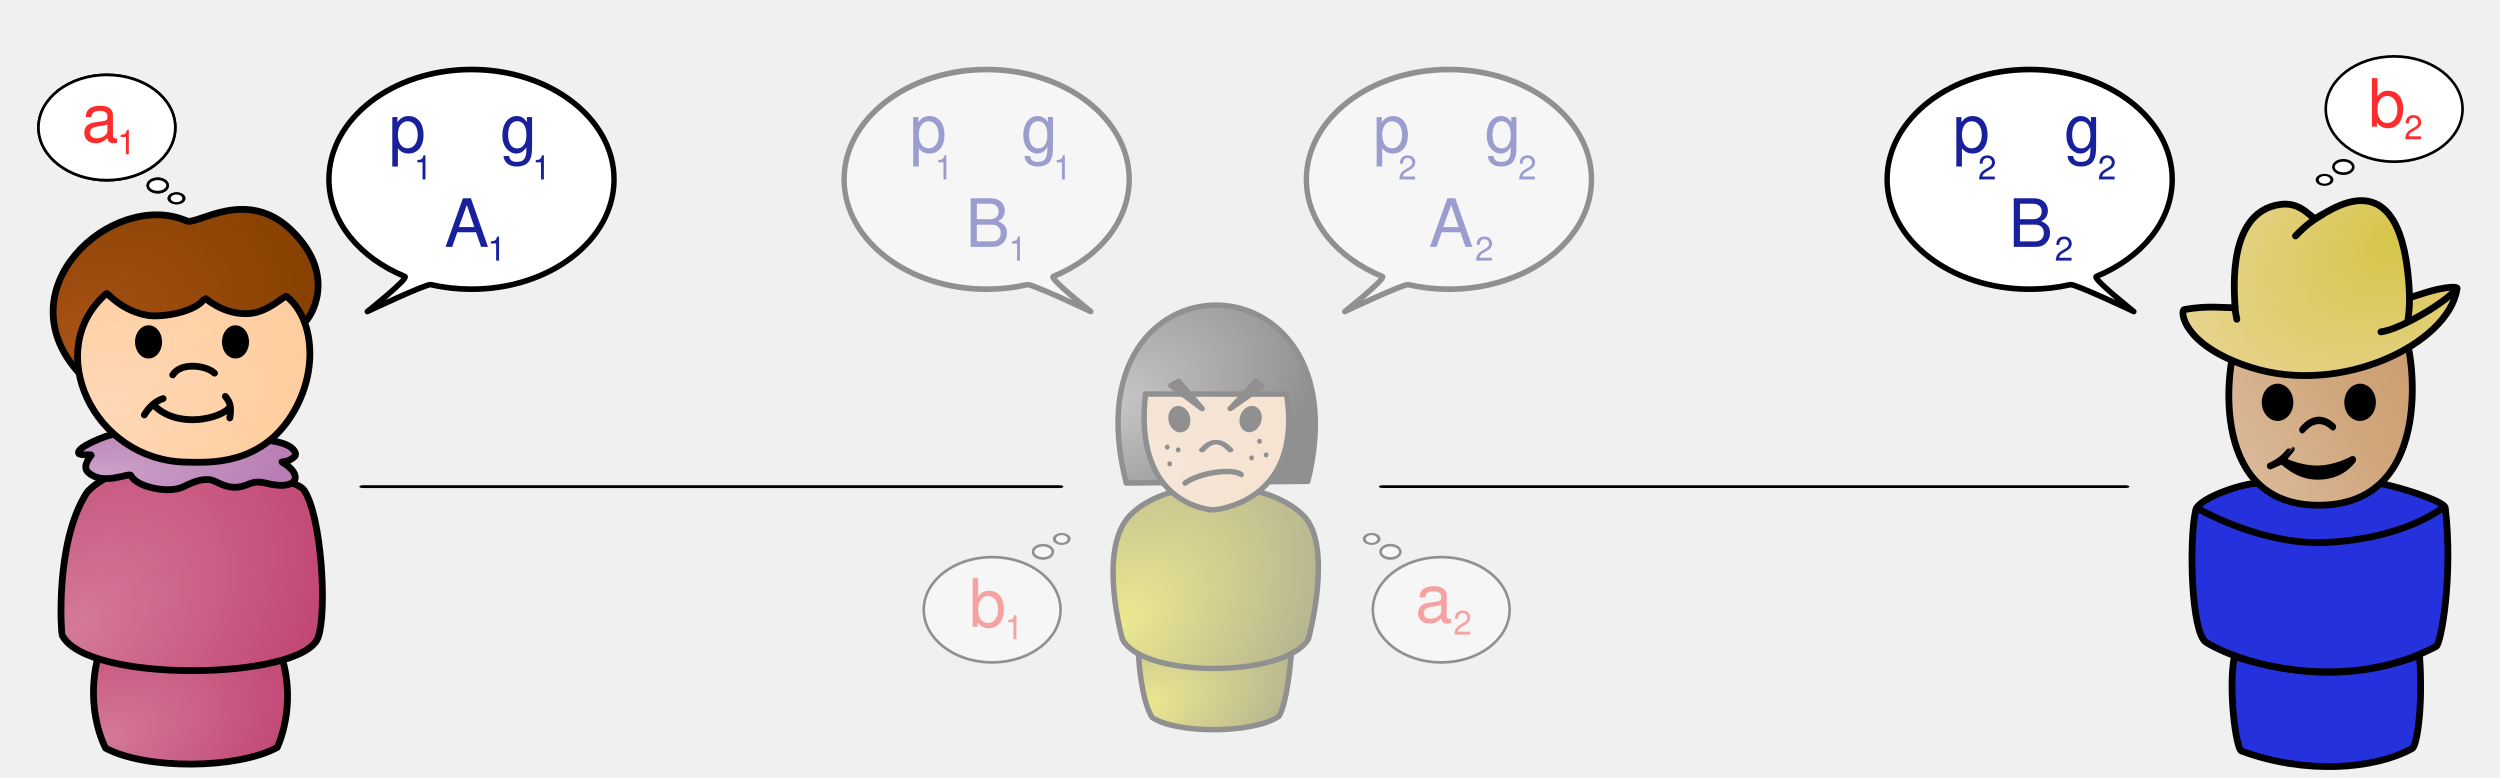
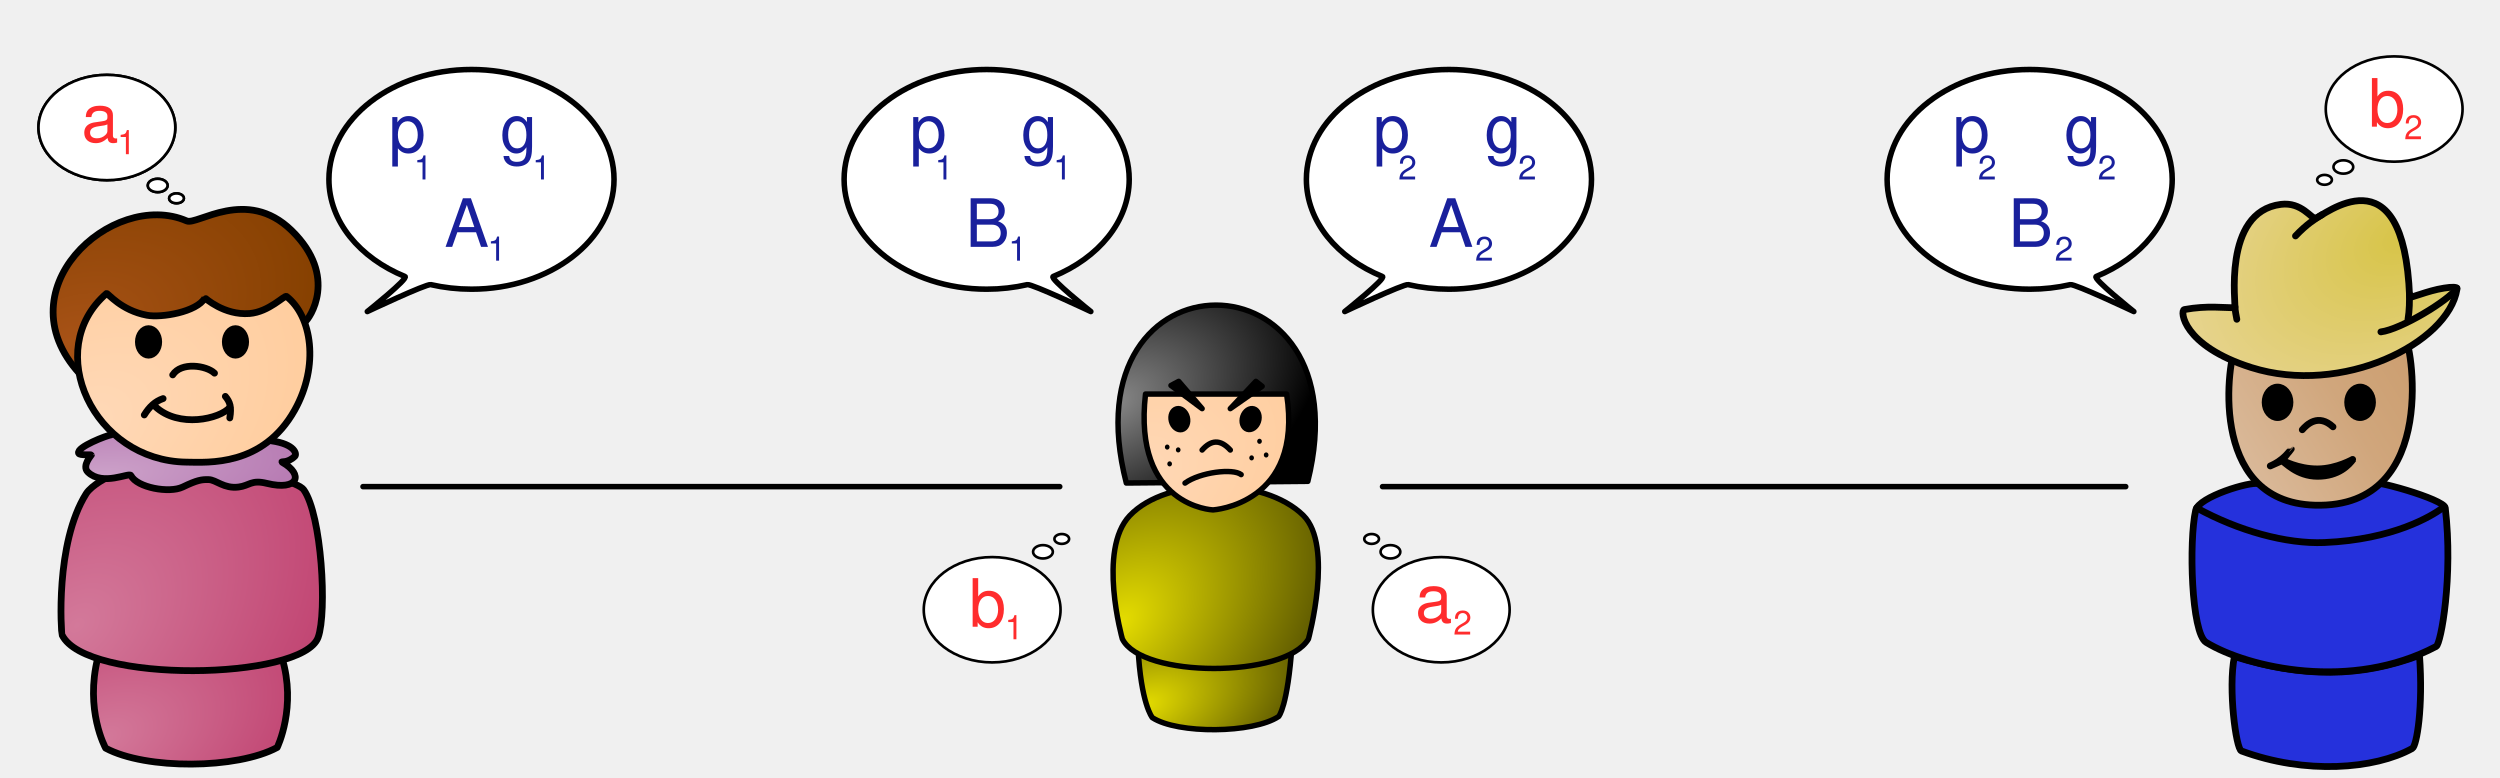
- <svg xmlns="http://www.w3.org/2000/svg" width="100%" height="100%" viewBox="0 0 1800 560" version="1.1" xml:space="preserve" style="fill-rule:evenodd;clip-rule:evenodd;stroke-linecap:round;stroke-linejoin:round;stroke-miterlimit:1.414;">
-   <g id="Alice and Bob" transform="matrix(1,0,0,1,-60,-340)">
-     <g id="alice" transform="matrix(0.34937,0,0,0.34937,89.8276,480.757)">
-       <g id="Layer1" transform="matrix(1,0,0,1,-300,0)">
-         <g id="Lower Body" transform="matrix(1,0,0,1,-6.00184,-5.71544)">
-           <path d="M801.514,957.697C671.984,925.15 559.017,923.777 422.531,957.122C394.705,1066.25 438.322,1144.65 438.322,1144.65C521.034,1189.33 709.038,1188.12 791.898,1143.25C791.898,1143.25 832.761,1060.04 801.514,957.697Z" style="fill:url(#_Radial1);stroke-width:14px;stroke:black;" />
-         </g>
-         <g id="Upper Body" transform="matrix(1,0,0,1,7.98211,-3.0085)">
-           <path d="M435.062,582.136C431.702,580.551 395.337,599.875 384.235,617.523C319.805,719.938 332.819,905.092 334.551,908.67C383.394,1009.53 830.025,1002.34 862.193,913.813C881.129,861.699 869.515,661.056 832.528,609.309C812.259,580.951 542.27,525.169 435.062,582.136Z" style="fill:url(#_Radial2);stroke-width:14px;stroke:black;" />
-         </g>
-         <g id="Collar" transform="matrix(1,0,0,1,-5.73811,0.856199)">
-           <path d="M449.085,492.547C441.844,493.124 377.314,517.616 382.408,530.351C384.39,535.307 407.988,532.608 408.669,533.947C408.876,534.355 388.318,556.383 401.467,569.142C432.102,598.868 486.766,569.324 490.17,576.175C502.625,601.239 569.287,613.222 596.761,600C627.224,585.34 636.139,584.339 650.301,584.656C666.001,585.008 681.57,603.708 711.92,600C734.698,597.217 737.892,584.425 770.269,592.415C835.138,608.422 846.775,574.187 802.088,548.996C797.321,546.309 812.599,551.922 828.128,536.425C832.068,532.493 829.325,511.797 779.718,504.73" style="fill:url(#_Radial3);stroke-width:14px;stroke:black;" />
-         </g>
-         <g id="Hair" transform="matrix(1,0,0,1,-13.2122,5.84119)">
-           <path d="M400.285,370.057C223.256,192.261 460,-20.188 612.621,46.563C634.199,56.001 736.034,-24.012 828.564,66.005C926.439,161.224 865.228,248.853 856.343,254.659" style="fill:url(#_Radial4);stroke-width:14px;stroke:black;" />
-         </g>
-         <g id="Face" transform="matrix(1,0,0,1,-13.2122,5.84119)">
-           <path d="M447.372,196.112C313.674,311.538 420.044,541.34 612.447,543.658C656.389,544.187 769.793,553.122 835.152,436.377C886.105,345.363 870.779,243.037 818.314,202.153C814.271,199.002 782.22,234.267 741.92,237.409C689.545,241.493 650.258,205.141 650.214,205.217C633.453,234.478 560.094,246.512 530.636,240.94C476.83,230.764 450.634,195.514 447.372,196.112Z" style="fill:url(#_Radial5);stroke-width:14px;stroke:black;" />
-         </g>
-         <g id="Nose" transform="matrix(1,0,0,1,-13.2122,5.84119)">
-           <path d="M583.761,363.892C601.018,336.664 653.41,344.389 669.891,360.35" style="fill:none;stroke-width:14px;stroke:black;" />
-         </g>
-         <g id="Left Smile" transform="matrix(1,0,0,1,-13.2122,5.84119)">
-           <path d="M525.19,446.424C535.674,429.409 547.655,418.262 563.975,412.677" style="fill:none;stroke-width:14px;stroke:black;" />
-         </g>
-         <g id="Lower Smile" transform="matrix(1,0,0,1,-13.2122,5.84119)">
-           <path d="M547.68,428.971C596.293,474.55 681.396,454.489 701.401,430.905" style="fill:none;stroke-width:14px;stroke:black;" />
-         </g>
-         <g id="Right Smile" transform="matrix(1,0,0,1,-13.2122,5.84119)">
-           <path d="M692.222,408.156C701.928,419.7 705.27,430.097 701.401,452.596" style="fill:none;stroke-width:14px;stroke:black;" />
-         </g>
-         <g transform="matrix(1,0,0,1,-18.9454,-9.28975)">
-           <ellipse cx="539.705" cy="311.029" rx="20.928" ry="27.361" style="fill:black;stroke-width:14px;stroke:black;" />
-         </g>
-         <g transform="matrix(1,0,0,1,160.212,-9.28975)">
-           <ellipse cx="539.705" cy="311.029" rx="20.928" ry="27.361" style="fill:black;stroke-width:14px;stroke:black;" />
-         </g>
-       </g>
+ <svg xmlns="http://www.w3.org/2000/svg" width="100%" height="100%" viewBox="0 0 3600 1120" version="1.1" xml:space="preserve" style="fill-rule:evenodd;clip-rule:evenodd;stroke-linecap:round;stroke-linejoin:round;stroke-miterlimit:1.414;">
+   <g id="Alice and Bob">
+     <g id="Layer1">
+       <path id="Lower Body" d="M405.889,946.7c-90.507,-22.742 -169.442,-23.701 -264.81,-0.402c-19.443,76.248 11.033,131.03 11.033,131.03c57.794,31.219 189.161,30.379 247.058,-0.977c0,0 28.553,-58.143 6.719,-129.651Z" style="fill:url(#_Radial1);stroke-width:9.78px;stroke:#000;" />
+       <path id="Upper Body" d="M159.605,686.172c-2.347,-1.107 -27.756,12.395 -35.514,24.726c-45.02,71.562 -35.927,200.936 -34.716,203.436c34.128,70.477 346.207,65.453 368.684,3.594c13.231,-36.414 5.116,-176.611 -20.728,-212.769c-14.163,-19.815 -202.815,-58.792 -277.726,-18.987Z" style="fill:url(#_Radial2);stroke-width:9.78px;stroke:#000;" />
+       <path id="Collar" d="M159.817,626.273c-5.059,0.403 -50.149,17.517 -46.59,26.415c1.386,3.463 17.874,1.577 18.35,2.513c0.145,0.285 -14.22,15.677 -5.032,24.592c21.406,20.771 59.602,0.127 61.98,4.914c8.703,17.514 55.282,25.887 74.479,16.648c21.286,-10.244 27.515,-10.943 37.411,-10.722c10.97,0.246 21.849,13.313 43.055,10.722c15.916,-1.945 18.148,-10.883 40.771,-5.3c45.327,11.184 53.458,-12.736 22.233,-30.339c-3.331,-1.878 7.345,2.045 18.195,-8.783c2.754,-2.748 0.837,-17.209 -33.825,-22.147" style="fill:url(#_Radial3);stroke-width:9.78px;stroke:#000;" />
+       <path id="Hair" d="M120.496,544.168c-123.697,-124.233 41.726,-272.68 148.368,-226.038c15.077,6.595 86.233,-49.314 150.887,13.585c68.39,66.533 25.619,127.763 19.411,131.82" style="fill:url(#_Radial4);stroke-width:9.78px;stroke:#000;" />
+       <path id="Face" d="M153.398,422.625c-93.421,80.654 -19.095,241.225 115.345,242.844c30.703,0.37 109.943,6.614 155.612,-74.961c35.603,-63.595 24.894,-135.094 -11.766,-163.661c-2.825,-2.202 -25.22,22.439 -53.379,24.635c-36.596,2.853 -64.048,-22.548 -64.079,-22.494c-11.711,20.445 -62.97,28.854 -83.553,24.961c-37.597,-7.111 -55.901,-31.741 -58.18,-31.324Z" style="fill:url(#_Radial5);stroke-width:9.78px;stroke:#000;" />
+       <path id="Nose" d="M248.698,539.86c12.058,-19.025 48.667,-13.627 60.183,-2.475" style="fill:none;stroke-width:9.78px;stroke:#000;" />
+       <path id="Left Smile" d="M207.773,597.528c7.325,-11.888 15.697,-19.677 27.1,-23.58" style="fill:none;stroke-width:9.78px;stroke:#000;" />
+       <path id="Lower Smile" d="M223.487,585.334c33.967,31.847 93.433,17.83 107.411,1.351" style="fill:none;stroke-width:9.78px;stroke:#000;" />
+       <path id="Right Smile" d="M324.484,570.789c6.782,8.066 9.117,15.331 6.414,31.052" style="fill:none;stroke-width:9.78px;stroke:#000;" />
+       <ellipse cx="213.909" cy="492.35" rx="14.623" ry="19.118" style="fill:#000;stroke-width:9.78px;stroke:#000;" />
+       <ellipse cx="339.093" cy="492.35" rx="14.623" ry="19.118" style="fill:#000;stroke-width:9.78px;stroke:#000;" />
    </g>
-     <g id="bob" transform="matrix(0.34937,0,0,0.34937,1623.53,477.511)">
-       <g id="Layer11" transform="matrix(1,0,0,1,-300,0)">
-         <g id="Lower Body1" transform="matrix(1,0,0,1,14.7399,3.31559)">
-           <path d="M414.763,956.16C401.544,1022.16 418.129,1146.57 429.162,1150.67C560.8,1199.6 703.607,1188.72 781.379,1145.51C790.558,1140.41 804.031,1060.49 796.185,953.596C673.431,999.545 555.882,999.879 414.763,956.16Z" style="fill:url(#_Radial6);stroke-width:14px;stroke-miterlimit:1;stroke:black;" />
-         </g>
-         <g id="Upper Body1" transform="matrix(1,0,0,1,14.7399,3.31559)">
-           <path d="M463.257,600C448.66,594.767 341.26,626.493 334.898,654.924C320.807,717.896 325.651,908.126 356.619,926.967C443.692,979.942 655.855,1027.9 830.63,935.274C840.26,930.171 865.914,791.525 849.313,649.644C847.262,632.11 695.909,588.7 683.74,596.684L463.257,600Z" style="fill:url(#_Radial7);stroke-width:14px;stroke-miterlimit:1;stroke:black;" />
-         </g>
-         <g id="Face1" transform="matrix(1,0,0,1,0.607137,9.01685)">
-           <path d="M781.219,297.94C764.337,320.678 435.876,307.777 431.198,313.669C418.241,329.985 368.119,631.926 594.514,638.478C859.198,646.138 789.423,286.89 781.219,297.94Z" style="fill:url(#_Linear8);stroke-width:14px;stroke-miterlimit:1;stroke:black;" />
-         </g>
-         <g id="Cowboy Hat" transform="matrix(1,0,0,1,31.1652,8.11235)">
-           <path d="M295.156,236.226C285.734,237.922 291.476,310.885 433.305,355.731C620.259,414.846 839.367,305.673 857.004,194.185C857.797,189.172 847.203,189.413 830.374,192.022C795.205,197.474 759.534,214.255 759.377,210.087C747.688,-100.228 579.888,45.697 565.442,48.073C557.013,49.46 536.969,14.163 494.385,19.419C371.688,34.562 402.573,232.227 399.147,232.33C376.386,233.018 344.24,227.393 295.156,236.226Z" style="fill:url(#_Radial9);stroke-width:14px;stroke-miterlimit:1;stroke:black;" />
-         </g>
-         <g id="Right Eye" transform="matrix(0.999958,0.00914364,-0.00914364,0.999958,211.851,13.3456)">
-           <ellipse cx="480.516" cy="417.834" rx="25.606" ry="31.426" style="fill:black;stroke-width:14px;stroke:black;" />
-         </g>
-         <g id="Left Eye" transform="matrix(0.999967,-0.00806357,0.00806357,0.999967,34.5604,21.61)">
-           <ellipse cx="480.516" cy="417.834" rx="25.606" ry="31.426" style="fill:black;stroke-width:14px;stroke:black;" />
-         </g>
-         <g id="Nose1" transform="matrix(1,0,0,1.20707,21.7584,-88.7653)">
-           <path d="M547.641,481.186C557.042,472.18 580.621,453.136 610.903,476.203" style="fill:none;stroke-width:12.63px;stroke-miterlimit:1;stroke:black;" />
-         </g>
-         <g id="Smile" transform="matrix(1,0,0,1,21.7584,13.208)">
-           <path d="M481.676,553.435C484.379,552.245 495.307,547.674 506.018,538.793C518.856,528.147 524.796,518.4 524.902,518.48C525.019,518.569 506.534,541.77 506.534,541.77C506.534,541.77 538.797,559.864 579.242,559.582C619.686,559.301 653.347,538.555 652.776,539.346C644.016,551.461 622.739,574.777 579.242,574.772C535.744,574.768 511.862,545.003 505.268,542.897L481.676,553.435Z" style="fill:black;stroke-width:14px;stroke:black;" />
-         </g>
-         <g id="Chest Line" transform="matrix(1,0,0,1,14.7399,3.31559)">
-           <path d="M337.041,649.855C422.385,696.809 521.407,724.498 600,721.185C743.28,715.145 821.746,665.823 842.671,650.788" style="fill:none;stroke-width:14px;stroke-miterlimit:1;stroke:black;" />
-         </g>
-         <g transform="matrix(1,0,0,1,31.1652,8.11235)">
-           <path d="M579.272,40.533C565.406,48.877 547.579,59.873 524.256,84.535" style="fill:none;stroke-width:14px;stroke:black;" />
-         </g>
-         <g transform="matrix(1,0,0,1,31.1652,8.11235)">
-           <path d="M857.021,192.022C839.843,217.907 741.128,277.061 700.258,282.241" style="fill:none;stroke-width:14px;stroke:black;" />
-         </g>
-         <g transform="matrix(1,0,0,1,31.1652,8.11235)">
-           <path d="M759.265,204.558C759.123,216.959 759.319,237.762 756.107,256.27" style="fill:none;stroke-width:14px;stroke:black;" />
-         </g>
-         <g transform="matrix(1,0,0,1,31.1652,8.11235)">
-           <path d="M399.486,230.414C399.486,237.055 402.57,252.479 403.303,256.27" style="fill:none;stroke-width:14px;stroke:black;" />
-         </g>
-       </g>
+     <g id="Layer11">
+       <path id="Lower Body1" d="M3217.54,945.445c-9.237,46.117 2.352,133.047 10.061,135.912c91.981,34.186 191.765,26.585 246.108,-3.606c6.413,-3.563 15.827,-59.407 10.345,-134.098c-85.773,32.107 -167.909,32.34 -266.514,1.792Z" style="fill:url(#_Radial6);stroke-width:9.78px;stroke-miterlimit:1;stroke:#000;" />
+       <path id="Upper Body1" d="M3251.43,696.582c-10.199,-3.656 -85.243,18.512 -89.689,38.378c-9.846,44.001 -6.461,176.922 15.177,190.087c60.842,37.016 209.088,70.523 331.211,5.804c6.728,-3.565 24.653,-100.443 13.054,-199.58c-1.433,-12.252 -107.189,-42.584 -115.692,-37.005l-154.061,2.316Z" style="fill:url(#_Radial7);stroke-width:9.78px;stroke-miterlimit:1;stroke:#000;" />
+       <path id="Face1" d="M3463.72,489.505c-11.796,15.888 -241.305,6.874 -244.574,10.99c-9.053,11.401 -44.076,222.379 114.116,226.957c184.945,5.352 136.19,-245.668 130.458,-237.947Z" style="fill:url(#_Linear8);stroke-width:9.78px;stroke-miterlimit:1;stroke:#000;" />
+       <path id="Cowboy Hat" d="M3145.45,445.751c-6.583,1.185 -2.571,52.167 96.53,83.503c130.633,41.306 283.732,-34.978 296.056,-112.879c0.554,-3.502 -6.848,-3.334 -18.607,-1.511c-24.574,3.809 -49.499,15.535 -49.609,12.622c-8.168,-216.829 -125.416,-114.865 -135.51,-113.205c-5.89,0.969 -19.895,-23.694 -49.65,-20.022c-85.734,10.581 -64.153,148.697 -66.547,148.77c-15.904,0.481 -38.366,-3.45 -72.663,2.722Z" style="fill:url(#_Radial9);stroke-width:9.78px;stroke-miterlimit:1;stroke:#000;" />
+       <path id="Right Eye" d="M3398.73,557.405c9.874,0.09 17.801,10.002 17.69,22.121c-0.11,12.119 -8.217,21.884 -18.092,21.794c-9.874,-0.091 -17.801,-10.003 -17.69,-22.121c0.111,-12.119 8.217,-21.885 18.092,-21.794Z" style="fill:#000;stroke-width:9.78px;stroke:#000;" />
+       <path id="Left Eye" d="M3279.5,557.405c9.875,-0.08 17.971,9.694 18.069,21.813c0.098,12.119 -7.84,22.022 -17.715,22.102c-9.874,0.08 -17.97,-9.695 -18.068,-21.813c-0.098,-12.119 7.84,-22.023 17.714,-22.102Z" style="fill:#000;stroke-width:9.78px;stroke:#000;" />
+       <path id="Nose1" d="M3315.29,618.843c6.568,-7.596 23.044,-23.659 44.204,-4.203" style="fill:none;stroke-width:9.78px;stroke-miterlimit:1;stroke:#000;" />
+       <path id="Smile" d="M3269.2,670.957c1.889,-0.831 9.525,-4.024 17.009,-10.231c8.971,-7.438 13.121,-14.249 13.195,-14.193c0.082,0.062 -12.834,16.274 -12.834,16.274c0,0 22.543,12.643 50.803,12.446c28.261,-0.196 51.781,-14.692 51.382,-14.14c-6.121,8.465 -20.988,24.757 -51.382,24.754c-30.393,-0.003 -47.081,-20.801 -51.688,-22.273l-16.485,7.363Z" style="fill:#000;stroke-width:9.78px;stroke:#000;" />
+       <path id="Chest Line" d="M3163.24,731.418c59.633,32.808 128.824,52.156 183.74,49.841c100.116,-4.22 154.943,-38.683 169.564,-49.189" style="fill:none;stroke-width:9.78px;stroke-miterlimit:1;stroke:#000;" />
+       <path d="M3343.97,309.012c-9.689,5.831 -22.145,13.514 -38.442,30.746" style="fill:none;stroke-width:9.78px;stroke:#000;" />
+       <path d="M3538.04,414.864c-12.003,18.087 -80.979,59.42 -109.537,63.039" style="fill:none;stroke-width:9.78px;stroke:#000;" />
+       <path d="M3469.74,423.623c-0.099,8.665 0.038,23.201 -2.206,36.134" style="fill:none;stroke-width:9.78px;stroke:#000;" />
+       <path d="M3218.35,441.69c0,4.64 2.155,15.417 2.667,18.067" style="fill:none;stroke-width:9.78px;stroke:#000;" />
    </g>
-     <g transform="matrix(2.58298,0,0,1,-358.275,390.378)">
-       <path d="M263.126,300L457.331,300" style="fill:none;stroke-width:2.04px;stroke:black;" />
+     <path d="M522.748,700.757l1003.26,0" style="fill:none;stroke-width:8px;stroke:#000;" />
+     <path d="M1990.87,700.757l1070.15,0" style="fill:none;stroke-width:8px;stroke:#000;" />
+     <g id="Layer12">
+       <path d="M678.926,100.086c113.295,0 205.276,70.873 205.276,158.169c0,87.296 -91.981,158.169 -205.276,158.169c-20.35,0 -40.013,-2.287 -58.579,-6.545c-6.32,-1.45 -91.419,38.738 -91.419,38.738c0,0 60.237,-48.001 54.186,-50.468c-65.08,-26.54 -109.464,-79.255 -109.464,-139.894c0,-87.296 91.981,-158.169 205.276,-158.169Z" style="fill:#fff;stroke-width:8px;stroke:#000;" />
    </g>
-     <g transform="matrix(2.75521,0,0,1,330.469,390.378)">
-       <path d="M263.126,300L457.331,300" style="fill:none;stroke-width:1.93px;stroke:black;" />
-     </g>
-     <g id="speech bubble" transform="matrix(1,0,0,1,289.463,367.176)">
-       <g transform="matrix(1.08723,0,0,1.13218,-119.247,-319.789)">
-         <g id="Layer12">
-           <path d="M210.855,302.652C262.958,302.652 305.259,333.952 305.259,372.504C305.259,411.056 262.958,442.356 210.855,442.356C201.496,442.356 192.453,441.346 183.915,439.465C181.009,438.825 141.873,456.573 141.873,456.573C141.873,456.573 169.575,435.375 166.793,434.285C136.863,422.564 116.452,399.284 116.452,372.504C116.452,333.952 158.752,302.652 210.855,302.652Z" style="fill:white;stroke-width:3.6px;stroke:black;" />
-         </g>
-       </g>
-     </g>
-     <g id="speech bubble1" transform="matrix(-1,0,0,1,1631.36,367.176)">
-       <g transform="matrix(1.08723,0,0,1.13218,-119.247,-319.789)">
-         <g id="Layer13">
-           <path d="M210.855,302.652C262.958,302.652 305.259,333.952 305.259,372.504C305.259,411.056 262.958,442.356 210.855,442.356C201.496,442.356 192.453,441.346 183.915,439.465C181.009,438.825 141.873,456.573 141.873,456.573C141.873,456.573 169.575,435.375 166.793,434.285C136.863,422.564 116.452,399.284 116.452,372.504C116.452,333.952 158.752,302.652 210.855,302.652Z" style="fill:white;stroke-width:3.6px;stroke:black;" />
-         </g>
-       </g>
+     <g id="Layer13">
+       <path d="M2922.72,100.086c-113.295,0 -205.277,70.873 -205.277,158.169c0,87.296 91.982,158.169 205.277,158.169c20.35,0 40.013,-2.287 58.579,-6.545c6.32,-1.45 91.419,38.738 91.419,38.738c0,0 -60.237,-48.001 -54.186,-50.468c65.08,-26.54 109.464,-79.255 109.464,-139.894c0,-87.296 -91.981,-158.169 -205.276,-158.169Z" style="fill:#fff;stroke-width:8px;stroke:#000;" />
    </g>
    <g id="speech1">
-       <g id="p1" transform="matrix(1,0,0,1,-8.7827,370.129)">
-         <text x="366.789px" y="99.086px" style="font-family:Helvetica;font-size:24px;fill:rgb(25,32,156);">1</text>
-       </g>
-       <g transform="matrix(1,0,0,1,60,359.451)">
-         <text x="279.853px" y="89.978px" style="font-family:Helvetica;font-size:48px;fill:rgb(25,32,156);">p</text>
-       </g>
-       <g id="g1" transform="matrix(1,0,0,1,76.4979,370.129)">
-         <text x="366.789px" y="99.086px" style="font-family:Helvetica;font-size:24px;fill:rgb(25,32,156);">1</text>
-       </g>
-       <g transform="matrix(1,0,0,1,96.2649,341.236)">
-         <text x="323.735px" y="108.194px" style="font-family:Helvetica;font-size:48px;fill:rgb(25,32,156);">g</text>
-       </g>
-       <g id="A1" transform="matrix(1,0,0,1,44.2072,428.592)">
-         <text x="366.789px" y="99.086px" style="font-family:Helvetica;font-size:24px;fill:rgb(25,32,156);">1</text>
-       </g>
-       <g transform="matrix(1,0,0,1,75.3082,372.291)">
-         <text x="304.692px" y="145.452px" style="font-family:Helvetica;font-size:48px;fill:rgb(25,32,156);">A</text>
-       </g>
+       <text id="p1" x="596.013px" y="258.43px" style="font-family:Helvetica;font-size:48px;fill:#19209c;">1</text>
+       <text x="559.706px" y="218.859px" style="font-family:Helvetica;font-size:96px;fill:#19209c;">p</text>
+       <text id="g1" x="766.574px" y="258.43px" style="font-family:Helvetica;font-size:48px;fill:#19209c;">1</text>
+       <text x="720px" y="218.859px" style="font-family:Helvetica;font-size:96px;fill:#19209c;">g</text>
+       <text id="A1" x="701.993px" y="375.357px" style="font-family:Helvetica;font-size:48px;fill:#19209c;">1</text>
+       <text x="640px" y="355.486px" style="font-family:Helvetica;font-size:96px;fill:#19209c;">A</text>
    </g>
    <g id="thought alice">
-       <g id="thought bubble" transform="matrix(-0.479821,0,0,0.479821,195.224,384.945)">
-         <g id="Layer14" transform="matrix(1,0,0,1,-845,-485)">
-           <g transform="matrix(1.01171,0,0,1.04566,694.15,-129.703)">
-             <ellipse cx="269.137" cy="681.299" rx="101.451" ry="75.57" style="fill:white;stroke-width:3.89px;stroke:black;" />
-           </g>
-           <g transform="matrix(1,0,0,1,234.921,-37.3889)">
-             <ellipse cx="655.27" cy="707.038" rx="14.838" ry="10.007" style="fill:white;stroke-width:4px;stroke:black;" />
-           </g>
-           <g transform="matrix(1.68421,0,0,1.18663,-205.614,-181.514)">
-             <ellipse cx="633.876" cy="733.557" rx="6.556" ry="6.211" style="fill:white;stroke-width:2.75px;stroke:black;" />
-           </g>
-         </g>
+       <g id="Layer14">
+         <ellipse cx="153.911" cy="183.652" rx="98.496" ry="75.832" style="fill:#fff;stroke-width:3.84px;stroke:#000;" />
+         <ellipse cx="227.08" cy="267.087" rx="14.239" ry="9.603" style="fill:#fff;stroke-width:3.84px;stroke:#000;" />
+         <ellipse cx="254.166" cy="285.604" rx="10.597" ry="7.073" style="fill:#fff;stroke-width:3.84px;stroke:#000;" />
      </g>
-       <g id="a1" transform="matrix(1,0,0,1,-222.363,351.914)">
-         <text x="366.789px" y="99.086px" style="font-family:Helvetica;font-size:24px;fill:rgb(255,44,45);">1</text>
-       </g>
-       <g transform="matrix(1,0,0,1,-205.079,333.784)">
-         <text x="323.735px" y="108.194px" style="font-family:Helvetica;font-size:48px;fill:rgb(255,44,45);">a</text>
-       </g>
+       <text id="a1" x="168.853px" y="221.999px" style="font-family:Helvetica;font-size:48px;fill:#ff2c2d;">1</text>
+       <text x="117.311px" y="203.956px" style="font-family:Helvetica;font-size:96px;fill:#ff2c2d;">a</text>
    </g>
    <g id="thought bob">
-       <g id="thought bubble1" transform="matrix(-0.479821,0,0,0.479821,195.224,384.945)">
-         <g id="Layer15" transform="matrix(1,0,0,1,-845,-485)">
-           <g transform="matrix(1.01171,0,0,1.04566,694.15,-129.703)">
-             <ellipse cx="269.137" cy="681.299" rx="101.451" ry="75.57" style="fill:white;stroke-width:3.89px;stroke:black;" />
-           </g>
-           <g transform="matrix(1,0,0,1,234.921,-37.3889)">
-             <ellipse cx="655.27" cy="707.038" rx="14.838" ry="10.007" style="fill:white;stroke-width:4px;stroke:black;" />
-           </g>
-           <g transform="matrix(1.68421,0,0,1.18663,-205.614,-181.514)">
-             <ellipse cx="633.876" cy="733.557" rx="6.556" ry="6.211" style="fill:white;stroke-width:2.75px;stroke:black;" />
-           </g>
-         </g>
+       <g id="Layer15">
+         <ellipse cx="153.911" cy="183.652" rx="98.496" ry="75.832" style="fill:#fff;stroke-width:3.84px;stroke:#000;" />
+         <ellipse cx="227.08" cy="267.087" rx="14.239" ry="9.603" style="fill:#fff;stroke-width:3.84px;stroke:#000;" />
+         <ellipse cx="254.166" cy="285.604" rx="10.597" ry="7.073" style="fill:#fff;stroke-width:3.84px;stroke:#000;" />
      </g>
-       <g id="a11" transform="matrix(1,0,0,1,-222.363,351.914)">
-         <text x="366.789px" y="99.086px" style="font-family:Helvetica;font-size:24px;fill:rgb(255,44,45);">1</text>
+       <text id="a11" x="168.853px" y="221.999px" style="font-family:Helvetica;font-size:48px;fill:#ff2c2d;">1</text>
+       <text x="117.311px" y="203.956px" style="font-family:Helvetica;font-size:96px;fill:#ff2c2d;">a</text>
+     </g>
+     <g id="thought bob1">
+       <g id="Layer16">
+         <ellipse cx="3447.59" cy="157.011" rx="98.496" ry="75.832" style="fill:#fff;stroke-width:3.84px;stroke:#000;" />
+         <ellipse cx="3374.42" cy="240.446" rx="14.239" ry="9.603" style="fill:#fff;stroke-width:3.84px;stroke:#000;" />
+         <ellipse cx="3347.33" cy="258.963" rx="10.597" ry="7.073" style="fill:#fff;stroke-width:3.84px;stroke:#000;" />
      </g>
-       <g transform="matrix(1,0,0,1,-205.079,333.784)">
-         <text x="323.735px" y="108.194px" style="font-family:Helvetica;font-size:48px;fill:rgb(255,44,45);">a</text>
-       </g>
+       <text id="a12" x="3461.91px" y="200.482px" style="font-family:Helvetica;font-size:48px;fill:#ff2c2d;">2</text>
+       <text x="3410.37px" y="182.439px" style="font-family:Helvetica;font-size:96px;fill:#ff2c2d;">b</text>
    </g>
-     <g id="thought bob1" transform="matrix(1,0,0,1,1646.17,-13.3203)">
-       <g id="thought bubble2" transform="matrix(0.479821,0,0,0.479821,79.3582,384.945)">
-         <g id="Layer16" transform="matrix(1,0,0,1,-845,-485)">
-           <g transform="matrix(1.01171,0,0,1.04566,694.15,-129.703)">
-             <ellipse cx="269.137" cy="681.299" rx="101.451" ry="75.57" style="fill:white;stroke-width:3.89px;stroke:black;" />
-           </g>
-           <g transform="matrix(1,0,0,1,234.921,-37.3889)">
-             <ellipse cx="655.27" cy="707.038" rx="14.838" ry="10.007" style="fill:white;stroke-width:4px;stroke:black;" />
-           </g>
-           <g transform="matrix(1.68421,0,0,1.18663,-205.614,-181.514)">
-             <ellipse cx="633.876" cy="733.557" rx="6.556" ry="6.211" style="fill:white;stroke-width:2.75px;stroke:black;" />
-           </g>
-         </g>
-       </g>
-       <g id="a12" transform="matrix(1,0,0,1,-221.999,354.475)">
-         <text x="366.789px" y="99.086px" style="font-family:Helvetica;font-size:24px;fill:rgb(255,44,45);">2</text>
-       </g>
-       <g transform="matrix(1,0,0,1,-204.716,336.346)">
-         <text x="323.735px" y="108.194px" style="font-family:Helvetica;font-size:48px;fill:rgb(255,44,45);">b</text>
-       </g>
-     </g>
-     <g id="speech2" transform="matrix(1,0,0,1,811.04,340)">
-       <g id="p11" transform="matrix(1,0,0,1,306.286,30.1288)">
-         <text x="366.789px" y="99.086px" style="font-family:Helvetica;font-size:24px;fill:rgb(25,32,156);">2</text>
-       </g>
-       <g transform="matrix(1,0,0,1,375.069,19.4513)">
-         <text x="279.853px" y="89.978px" style="font-family:Helvetica;font-size:48px;fill:rgb(25,32,156);">p</text>
-       </g>
-       <g id="g11" transform="matrix(1,0,0,1,392.54,30.1288)">
-         <text x="366.789px" y="99.086px" style="font-family:Helvetica;font-size:24px;fill:rgb(25,32,156);">2</text>
-       </g>
-       <g transform="matrix(1,0,0,1,411.334,1.23605)">
-         <text x="323.735px" y="108.194px" style="font-family:Helvetica;font-size:48px;fill:rgb(25,32,156);">g</text>
-       </g>
-       <g id="A11" transform="matrix(1,0,0,1,361.54,88.5925)">
-         <text x="366.789px" y="99.086px" style="font-family:Helvetica;font-size:24px;fill:rgb(25,32,156);">2</text>
-       </g>
-       <g transform="matrix(1,0,0,1,390.377,32.2907)">
-         <text x="304.692px" y="145.452px" style="font-family:Helvetica;font-size:48px;fill:rgb(25,32,156);">B</text>
-       </g>
+     <g id="speech2">
+       <text id="p11" x="2848.23px" y="258.43px" style="font-family:Helvetica;font-size:48px;fill:#19209c;">2</text>
+       <text x="2811.92px" y="218.859px" style="font-family:Helvetica;font-size:96px;fill:#19209c;">p</text>
+       <text id="g11" x="3020.74px" y="258.43px" style="font-family:Helvetica;font-size:48px;fill:#19209c;">2</text>
+       <text x="2972.22px" y="218.859px" style="font-family:Helvetica;font-size:96px;fill:#19209c;">g</text>
+       <text id="A11" x="2958.74px" y="375.357px" style="font-family:Helvetica;font-size:48px;fill:#19209c;">2</text>
+       <text x="2892.22px" y="355.486px" style="font-family:Helvetica;font-size:96px;fill:#19209c;">B</text>
    </g>
  </g>
  <g id="Mallory">
-     <g opacity="0.4">
-       <g id="mallory" transform="matrix(0.280991,0,0,0.280991,791.723,198.632)">
-         <g id="Layer17" transform="matrix(1,0,0,1,-300,0)">
-           <g id="Lower Body2" transform="matrix(1,0,0,1,-24.1963,-5.71544)">
-             <path d="M817.41,949.296C686.737,925.522 559.017,923.777 422.531,957.122C429.851,1102.51 459.272,1137.66 459.272,1137.66C523.904,1180.07 717.568,1178.5 782.956,1134.75C782.956,1134.75 805.928,1111.27 817.41,949.296Z" style="fill:url(#_Radial10);stroke-width:14px;stroke:black;" />
-           </g>
-           <g id="Upper Body2" transform="matrix(1,0,0,1,-10.2123,-3.0085)">
-             <path d="M832.229,616.843C732.175,517.79 483.317,516.073 387.249,617.523C304.053,705.379 368.402,933.112 368.402,933.112C417.245,1033.97 784.962,1034.42 845.245,933.6C845.245,933.6 910.671,694.502 832.229,616.843Z" style="fill:url(#_Radial11);stroke-width:14px;stroke:black;" />
-           </g>
-           <g id="Hair1" transform="matrix(1,0,0,1,-30.6286,29.4039)">
-             <path d="M399.034,501.403C241.94,-107.205 1013.39,-104.336 864.184,497.061L399.034,501.403Z" style="fill:url(#_Radial12);stroke-width:14px;stroke:black;" />
-           </g>
-           <g id="Face2" transform="matrix(1,0,0,1,-28.8457,55.9892)">
-             <path d="M446.436,246.856C413.491,535.999 619.431,543.703 619.431,543.703C619.431,543.703 851.684,529.962 808.015,246.856L446.436,246.856Z" style="fill:url(#_Radial13);stroke-width:14px;stroke:black;" />
-           </g>
-           <g id="Nose2" transform="matrix(1,0,0,0.741416,-28.051,183.068)">
-             <path d="M590.695,354.89C613.771,319.813 637.115,316.95 662.908,354.89" style="fill:none;stroke-width:15.9px;stroke:black;" />
-           </g>
-           <g id="Lower Smile1" transform="matrix(1,0,0,-1,-28.8457,959.887)">
-             <path d="M547.68,428.971C586.194,457.001 670.803,467.158 691.468,450.692" style="fill:none;stroke-width:14px;stroke:black;" />
-           </g>
-           <g transform="matrix(0.96847,-0.249131,0.249131,0.96847,-95.9061,200.401)">
-             <ellipse cx="539.705" cy="311.029" rx="20.928" ry="27.361" style="fill:black;stroke-width:14px;stroke:black;" />
-           </g>
-           <g transform="matrix(0.94865,0.316329,-0.316329,0.94865,273.281,-98.8348)">
-             <ellipse cx="539.705" cy="311.029" rx="20.928" ry="27.361" style="fill:black;stroke-width:14px;stroke:black;" />
-           </g>
-           <g transform="matrix(1,0,0,1,281.806,0)">
-             <path d="M201.076,280.795L220.863,270.32L280.838,340.155L201.076,280.795Z" style="fill:black;stroke-width:14px;stroke:black;" />
-           </g>
-           <g transform="matrix(1.07707,0,0,1,254.595,0)">
-             <path d="M353.051,340.155L413.937,270.32L428.879,282.999L353.051,340.155Z" style="fill:black;stroke-width:13.47px;stroke:black;" />
-           </g>
-           <g transform="matrix(0.693127,0,0,0.755628,362.384,110.38)">
-             <ellipse cx="159.899" cy="434.439" rx="8.678" ry="8.718" style="fill:black;" />
-           </g>
-           <g transform="matrix(0.693127,0,0,0.755628,390.521,117.629)">
-             <ellipse cx="159.899" cy="434.439" rx="8.678" ry="8.718" style="fill:black;" />
-           </g>
-           <g transform="matrix(0.693127,0,0,0.755628,368.591,153.454)">
-             <ellipse cx="159.899" cy="434.439" rx="8.678" ry="8.718" style="fill:black;" />
-           </g>
-           <g transform="matrix(0.693127,0,0,0.755628,578.63,138.077)">
-             <ellipse cx="159.899" cy="434.439" rx="8.678" ry="8.718" style="fill:black;" />
-           </g>
-           <g transform="matrix(0.693127,0,0,0.755628,598.87,95.585)">
-             <ellipse cx="159.899" cy="434.439" rx="8.678" ry="8.718" style="fill:black;" />
-           </g>
-           <g transform="matrix(0.693127,0,0,0.755628,615.914,130.62)">
-             <ellipse cx="159.899" cy="434.439" rx="8.678" ry="8.718" style="fill:black;" />
-           </g>
-         </g>
+     <g id="Layer17">
+       <path id="Lower Body2" d="M1860.62,927.538c-73.436,-13.361 -145.212,-14.341 -221.914,4.398c4.113,81.704 20.647,101.46 20.647,101.46c36.322,23.833 145.157,22.947 181.904,-1.634c0,0 12.911,-13.198 19.363,-104.224Z" style="fill:url(#_Radial10);stroke-width:7.87px;stroke:#000;" />
+       <path id="Upper Body2" d="M1876.81,742.227c-56.228,-55.666 -196.081,-56.631 -250.07,0.382c-46.754,49.373 -10.592,177.355 -10.592,177.355c27.449,56.683 234.099,56.933 267.977,0.274c0,0 36.769,-134.368 -7.315,-178.011Z" style="fill:url(#_Radial11);stroke-width:7.87px;stroke:#000;" />
+       <path id="Hair1" d="M1621.89,695.567c-88.284,-342.026 345.254,-340.414 261.405,-2.44l-261.405,2.44Z" style="fill:url(#_Radial12);stroke-width:7.87px;stroke:#000;" />
+       <path id="Face2" d="M1649.53,567.457c-18.514,162.493 97.221,166.822 97.221,166.822c0,0 130.521,-7.722 105.98,-166.822l-203.201,0Z" style="fill:url(#_Radial13);stroke-width:7.87px;stroke:#000;" />
+       <path id="Nose2" d="M1731.05,648.013c12.968,-14.615 26.087,-15.807 40.582,0" style="fill:none;stroke-width:7.87px;stroke:#000;" />
+       <path id="Lower Smile1" d="M1706.43,695.628c21.644,-15.752 69.193,-21.46 80.806,-12.206" style="fill:none;stroke-width:7.87px;stroke:#000;" />
+       <path d="M1694.41,588.712c6.286,-1.617 13.107,3.743 15.221,11.962c2.114,8.219 -1.273,16.204 -7.56,17.822c-6.286,1.617 -13.106,-3.743 -15.221,-11.962c-2.114,-8.219 1.273,-16.205 7.56,-17.822Z" style="fill:#000;stroke-width:7.87px;stroke:#000;" />
+       <path d="M1805.73,588.894c6.158,2.053 8.978,10.257 6.293,18.307c-2.684,8.051 -9.863,12.92 -16.021,10.867c-6.158,-2.053 -8.978,-10.257 -6.293,-18.307c2.684,-8.051 9.863,-12.92 16.021,-10.867Z" style="fill:#000;stroke-width:7.87px;stroke:#000;" />
+       <path d="M1686.22,555.065l11.12,-5.887l33.705,39.246l-44.825,-33.359Z" style="fill:#000;stroke-width:7.87px;stroke:#000;" />
+       <path d="M1771.63,588.424l36.854,-39.246l9.045,7.126l-45.899,32.12Z" style="fill:#000;stroke-width:7.87px;stroke:#000;" />
+       <ellipse cx="1680.79" cy="643.779" rx="3.38" ry="3.702" style="fill:#000;" />
+       <ellipse cx="1696.6" cy="647.853" rx="3.38" ry="3.702" style="fill:#000;" />
+       <ellipse cx="1684.28" cy="667.986" rx="3.38" ry="3.702" style="fill:#000;" />
+       <ellipse cx="1802.32" cy="659.344" rx="3.38" ry="3.702" style="fill:#000;" />
+       <ellipse cx="1813.69" cy="635.464" rx="3.38" ry="3.702" style="fill:#000;" />
+       <ellipse cx="1823.27" cy="655.153" rx="3.38" ry="3.702" style="fill:#000;" />
+     </g>
+     <g id="Layer18">
+       <path d="M2086.47,100.086c113.295,0 205.276,70.873 205.276,158.169c0,87.296 -91.981,158.169 -205.276,158.169c-20.351,0 -40.014,-2.287 -58.58,-6.545c-6.319,-1.45 -91.418,38.738 -91.418,38.738c0,0 60.237,-48.001 54.186,-50.468c-65.08,-26.54 -109.464,-79.255 -109.464,-139.894c0,-87.296 91.981,-158.169 205.276,-158.169Z" style="fill:#fff;stroke-width:8px;stroke:#000;" />
+     </g>
+     <g id="Layer19">
+       <path d="M1420.79,100.086c-113.295,0 -205.276,70.873 -205.276,158.169c0,87.296 91.981,158.169 205.276,158.169c20.35,0 40.014,-2.287 58.579,-6.545c6.32,-1.45 91.419,38.738 91.419,38.738c0,0 -60.237,-48.001 -54.186,-50.468c65.08,-26.54 109.464,-79.255 109.464,-139.894c0,-87.296 -91.981,-158.169 -205.276,-158.169Z" style="fill:#fff;stroke-width:8px;stroke:#000;" />
+     </g>
+     <g id="speech21">
+       <text id="p12" x="2013.49px" y="258.43px" style="font-family:Helvetica;font-size:48px;fill:#19209c;">2</text>
+       <text x="1977.18px" y="218.859px" style="font-family:Helvetica;font-size:96px;fill:#19209c;">p</text>
+       <text id="g12" x="2186px" y="258.43px" style="font-family:Helvetica;font-size:48px;fill:#19209c;">2</text>
+       <text x="2137.48px" y="218.859px" style="font-family:Helvetica;font-size:96px;fill:#19209c;">g</text>
+       <text id="A12" x="2124px" y="375.357px" style="font-family:Helvetica;font-size:48px;fill:#19209c;">2</text>
+       <text x="2057.48px" y="355.486px" style="font-family:Helvetica;font-size:96px;fill:#19209c;">A</text>
+     </g>
+     <g id="speech11">
+       <text id="p13" x="1346.15px" y="258.43px" style="font-family:Helvetica;font-size:48px;fill:#19209c;">1</text>
+       <text x="1309.84px" y="218.859px" style="font-family:Helvetica;font-size:96px;fill:#19209c;">p</text>
+       <text id="g13" x="1516.71px" y="258.43px" style="font-family:Helvetica;font-size:48px;fill:#19209c;">1</text>
+       <text x="1470.14px" y="218.859px" style="font-family:Helvetica;font-size:96px;fill:#19209c;">g</text>
+       <text id="A13" x="1452.13px" y="375.357px" style="font-family:Helvetica;font-size:48px;fill:#19209c;">1</text>
+       <text x="1390.14px" y="355.486px" style="font-family:Helvetica;font-size:96px;fill:#19209c;">B</text>
+     </g>
+     <g id="thought alice1">
+       <g id="Layer110">
+         <ellipse cx="1428.69" cy="878.037" rx="98.496" ry="75.832" style="fill:#fff;stroke-width:3.84px;stroke:#000;" />
+         <ellipse cx="1501.86" cy="794.602" rx="14.239" ry="9.603" style="fill:#fff;stroke-width:3.84px;stroke:#000;" />
+         <ellipse cx="1528.94" cy="776.084" rx="10.597" ry="7.073" style="fill:#fff;stroke-width:3.84px;stroke:#000;" />
      </g>
-       <g id="speech bubble2" transform="matrix(1,0,0,1,933.235,27.1757)">
-         <g transform="matrix(1.08723,0,0,1.13218,-119.247,-319.789)">
-           <g id="Layer18">
-             <path d="M210.855,302.652C262.958,302.652 305.259,333.952 305.259,372.504C305.259,411.056 262.958,442.356 210.855,442.356C201.496,442.356 192.453,441.346 183.915,439.465C181.009,438.825 141.873,456.573 141.873,456.573C141.873,456.573 169.575,435.375 166.793,434.285C136.863,422.564 116.452,399.284 116.452,372.504C116.452,333.952 158.752,302.652 210.855,302.652Z" style="fill:white;stroke-width:3.6px;stroke:black;" />
-           </g>
-         </g>
+       <text id="a13" x="1446.96px" y="920.496px" style="font-family:Helvetica;font-size:48px;fill:#ff2c2d;">1</text>
+       <text x="1395.42px" y="902.453px" style="font-family:Helvetica;font-size:96px;fill:#ff2c2d;">b</text>
+     </g>
+     <g id="thought bob2">
+       <g id="Layer111">
+         <ellipse cx="2075.39" cy="878.037" rx="98.496" ry="75.832" style="fill:#fff;stroke-width:3.84px;stroke:#000;" />
+         <ellipse cx="2002.22" cy="794.602" rx="14.239" ry="9.603" style="fill:#fff;stroke-width:3.84px;stroke:#000;" />
+         <ellipse cx="1975.13" cy="776.084" rx="10.597" ry="7.073" style="fill:#fff;stroke-width:3.84px;stroke:#000;" />
      </g>
-       <g id="speech bubble3" transform="matrix(-1,0,0,1,820.392,27.1757)">
-         <g transform="matrix(1.08723,0,0,1.13218,-119.247,-319.789)">
-           <g id="Layer19">
-             <path d="M210.855,302.652C262.958,302.652 305.259,333.952 305.259,372.504C305.259,411.056 262.958,442.356 210.855,442.356C201.496,442.356 192.453,441.346 183.915,439.465C181.009,438.825 141.873,456.573 141.873,456.573C141.873,456.573 169.575,435.375 166.793,434.285C136.863,422.564 116.452,399.284 116.452,372.504C116.452,333.952 158.752,302.652 210.855,302.652Z" style="fill:white;stroke-width:3.6px;stroke:black;" />
-           </g>
-         </g>
-       </g>
-       <g id="speech21" transform="matrix(1,0,0,1,333.671,0)">
-         <g id="p12" transform="matrix(1,0,0,1,306.286,30.1288)">
-           <text x="366.789px" y="99.086px" style="font-family:Helvetica;font-size:24px;fill:rgb(25,32,156);">2</text>
-         </g>
-         <g transform="matrix(1,0,0,1,375.069,19.4513)">
-           <text x="279.853px" y="89.978px" style="font-family:Helvetica;font-size:48px;fill:rgb(25,32,156);">p</text>
-         </g>
-         <g id="g12" transform="matrix(1,0,0,1,392.54,30.1288)">
-           <text x="366.789px" y="99.086px" style="font-family:Helvetica;font-size:24px;fill:rgb(25,32,156);">2</text>
-         </g>
-         <g transform="matrix(1,0,0,1,411.334,1.23605)">
-           <text x="323.735px" y="108.194px" style="font-family:Helvetica;font-size:48px;fill:rgb(25,32,156);">g</text>
-         </g>
-         <g id="A12" transform="matrix(1,0,0,1,361.54,88.5925)">
-           <text x="366.789px" y="99.086px" style="font-family:Helvetica;font-size:24px;fill:rgb(25,32,156);">2</text>
-         </g>
-         <g transform="matrix(1,0,0,1,390.377,32.2907)">
-           <text x="304.692px" y="145.452px" style="font-family:Helvetica;font-size:48px;fill:rgb(25,32,156);">A</text>
-         </g>
-       </g>
-       <g id="speech11">
-         <g id="p13" transform="matrix(1,0,0,1,306.286,30.1288)">
-           <text x="366.789px" y="99.086px" style="font-family:Helvetica;font-size:24px;fill:rgb(25,32,156);">1</text>
-         </g>
-         <g transform="matrix(1,0,0,1,375.069,19.4513)">
-           <text x="279.853px" y="89.978px" style="font-family:Helvetica;font-size:48px;fill:rgb(25,32,156);">p</text>
-         </g>
-         <g id="g13" transform="matrix(1,0,0,1,391.567,30.1288)">
-           <text x="366.789px" y="99.086px" style="font-family:Helvetica;font-size:24px;fill:rgb(25,32,156);">1</text>
-         </g>
-         <g transform="matrix(1,0,0,1,411.334,1.23605)">
-           <text x="323.735px" y="108.194px" style="font-family:Helvetica;font-size:48px;fill:rgb(25,32,156);">g</text>
-         </g>
-         <g id="A13" transform="matrix(1,0,0,1,359.276,88.5925)">
-           <text x="366.789px" y="99.086px" style="font-family:Helvetica;font-size:24px;fill:rgb(25,32,156);">1</text>
-         </g>
-         <g transform="matrix(1,0,0,1,390.377,32.2907)">
-           <text x="304.692px" y="145.452px" style="font-family:Helvetica;font-size:48px;fill:rgb(25,32,156);">B</text>
-         </g>
-       </g>
-       <g id="thought alice1" transform="matrix(1,0,0,1,577.388,-9.40433)">
-         <g id="thought bubble3" transform="matrix(-0.479821,0,0,-0.479821,195.224,495.304)">
-           <g id="Layer110" transform="matrix(1,0,0,1,-845,-485)">
-             <g transform="matrix(1.01171,0,0,1.04566,694.15,-129.703)">
-               <ellipse cx="269.137" cy="681.299" rx="101.451" ry="75.57" style="fill:white;stroke-width:3.89px;stroke:black;" />
-             </g>
-             <g transform="matrix(1,0,0,1,234.921,-37.3889)">
-               <ellipse cx="655.27" cy="707.038" rx="14.838" ry="10.007" style="fill:white;stroke-width:4px;stroke:black;" />
-             </g>
-             <g transform="matrix(1.68421,0,0,1.18663,-205.614,-181.514)">
-               <ellipse cx="633.876" cy="733.557" rx="6.556" ry="6.211" style="fill:white;stroke-width:2.75px;stroke:black;" />
-             </g>
-           </g>
-         </g>
-         <g id="a13" transform="matrix(1,0,0,1,-220.699,370.566)">
-           <text x="366.789px" y="99.086px" style="font-family:Helvetica;font-size:24px;fill:rgb(255,44,45);">1</text>
-         </g>
-         <g transform="matrix(1,0,0,1,-203.415,352.437)">
-           <text x="323.735px" y="108.194px" style="font-family:Helvetica;font-size:48px;fill:rgb(255,44,45);">b</text>
-         </g>
-       </g>
-       <g id="thought bob2" transform="matrix(1,0,0,1,906.919,-9.40433)">
-         <g id="thought bubble4" transform="matrix(0.479821,0,0,-0.479821,72.5069,495.304)">
-           <g id="Layer111" transform="matrix(1,0,0,1,-845,-485)">
-             <g transform="matrix(1.01171,0,0,1.04566,694.15,-129.703)">
-               <ellipse cx="269.137" cy="681.299" rx="101.451" ry="75.57" style="fill:white;stroke-width:3.89px;stroke:black;" />
-             </g>
-             <g transform="matrix(1,0,0,1,234.921,-37.3889)">
-               <ellipse cx="655.27" cy="707.038" rx="14.838" ry="10.007" style="fill:white;stroke-width:4px;stroke:black;" />
-             </g>
-             <g transform="matrix(1.68421,0,0,1.18663,-205.614,-181.514)">
-               <ellipse cx="633.876" cy="733.557" rx="6.556" ry="6.211" style="fill:white;stroke-width:2.75px;stroke:black;" />
-             </g>
-           </g>
-         </g>
-         <g id="a2" transform="matrix(1,0,0,1,-227.332,367.222)">
-           <text x="366.789px" y="99.086px" style="font-family:Helvetica;font-size:24px;fill:rgb(255,44,45);">2</text>
-         </g>
-         <g transform="matrix(1,0,0,1,-211.663,349.093)">
-           <text x="323.735px" y="108.194px" style="font-family:Helvetica;font-size:48px;fill:rgb(255,44,45);">a</text>
-         </g>
-       </g>
+       <text id="a2" x="2092.75px" y="913.807px" style="font-family:Helvetica;font-size:48px;fill:#ff2c2d;">2</text>
+       <text x="2037.98px" y="895.764px" style="font-family:Helvetica;font-size:96px;fill:#ff2c2d;">a</text>
    </g>
  </g>
  <defs>
-     <radialGradient id="_Radial1" cx="0" cy="0" r="1" gradientUnits="userSpaceOnUse" gradientTransform="matrix(394.02,-168.449,99.5256,232.801,434.288,1123.87)">
-       <stop offset="0%" style="stop-color:rgb(211,121,154);stop-opacity:1" />
-       <stop offset="100%" style="stop-color:rgb(194,71,116);stop-opacity:1" />
+     <radialGradient id="_Radial1" cx="0" cy="0" r="1" gradientUnits="userSpaceOnUse" gradientTransform="matrix(275.317,-117.702,69.5424,162.667,149.294,1062.81)">
+       <stop offset="0%" style="stop-color:#d3799a;stop-opacity:1" />
+       <stop offset="100%" style="stop-color:#c24774;stop-opacity:1" />
    </radialGradient>
-     <radialGradient id="_Radial2" cx="0" cy="0" r="1" gradientUnits="userSpaceOnUse" gradientTransform="matrix(512.457,-300.001,129.442,414.61,364.983,889.015)">
-       <stop offset="0%" style="stop-color:rgb(211,121,154);stop-opacity:1" />
-       <stop offset="100%" style="stop-color:rgb(194,71,116);stop-opacity:1" />
+     <radialGradient id="_Radial2" cx="0" cy="0" r="1" gradientUnits="userSpaceOnUse" gradientTransform="matrix(358.074,-209.623,90.4458,289.704,110.638,900.601)">
+       <stop offset="0%" style="stop-color:#d3799a;stop-opacity:1" />
+       <stop offset="100%" style="stop-color:#c24774;stop-opacity:1" />
    </radialGradient>
-     <radialGradient id="_Radial3" cx="0" cy="0" r="1" gradientUnits="userSpaceOnUse" gradientTransform="matrix(408.938,-76.646,103.294,105.927,409.032,581.641)">
-       <stop offset="0%" style="stop-color:rgb(205,163,202);stop-opacity:1" />
-       <stop offset="100%" style="stop-color:rgb(184,125,180);stop-opacity:1" />
+     <radialGradient id="_Radial3" cx="0" cy="0" r="1" gradientUnits="userSpaceOnUse" gradientTransform="matrix(285.741,-53.5556,72.1753,74.0153,131.831,688.527)">
+       <stop offset="0%" style="stop-color:#cda3ca;stop-opacity:1" />
+       <stop offset="100%" style="stop-color:#b87db4;stop-opacity:1" />
    </radialGradient>
-     <radialGradient id="_Radial4" cx="0" cy="0" r="1" gradientUnits="userSpaceOnUse" gradientTransform="matrix(517.669,-235.359,130.758,325.273,365.718,296.357)">
-       <stop offset="0%" style="stop-color:rgb(167,82,22);stop-opacity:1" />
-       <stop offset="100%" style="stop-color:rgb(133,64,0);stop-opacity:1" />
+     <radialGradient id="_Radial4" cx="0" cy="0" r="1" gradientUnits="userSpaceOnUse" gradientTransform="matrix(361.715,-164.455,91.3657,227.281,96.343,492.671)">
+       <stop offset="0%" style="stop-color:#a75216;stop-opacity:1" />
+       <stop offset="100%" style="stop-color:#854000;stop-opacity:1" />
    </radialGradient>
-     <radialGradient id="_Radial5" cx="0" cy="0" r="1" gradientUnits="userSpaceOnUse" gradientTransform="matrix(466.155,-236.194,117.746,326.426,400.285,470.658)">
-       <stop offset="0%" style="stop-color:rgb(255,217,184);stop-opacity:1" />
-       <stop offset="100%" style="stop-color:rgb(255,205,158);stop-opacity:1" />
+     <radialGradient id="_Radial5" cx="0" cy="0" r="1" gradientUnits="userSpaceOnUse" gradientTransform="matrix(325.72,-165.038,82.2737,228.087,120.496,614.462)">
+       <stop offset="0%" style="stop-color:#ffd9b8;stop-opacity:1" />
+       <stop offset="100%" style="stop-color:#ffcd9e;stop-opacity:1" />
    </radialGradient>
-     <radialGradient id="_Radial6" cx="0" cy="0" r="1" gradientUnits="userSpaceOnUse" gradientTransform="matrix(343.263,-322.889,260.567,177.106,720.844,1046.52)">
-       <stop offset="0%" style="stop-color:rgb(37,49,220);stop-opacity:1" />
+     <radialGradient id="_Radial6" cx="0" cy="0" r="1" gradientUnits="userSpaceOnUse" gradientTransform="matrix(239.851,-225.615,182.068,123.751,3431.41,1008.59)">
+       <stop offset="0%" style="stop-color:#2531dc;stop-opacity:1" />
    </radialGradient>
-     <radialGradient id="_Radial7" cx="0" cy="0" r="1" gradientUnits="userSpaceOnUse" gradientTransform="matrix(559.906,-349.895,260.012,416.073,754.079,756.908)">
-       <stop offset="0%" style="stop-color:rgb(37,49,220);stop-opacity:1" />
+     <radialGradient id="_Radial7" cx="0" cy="0" r="1" gradientUnits="userSpaceOnUse" gradientTransform="matrix(391.228,-244.485,181.68,290.727,3454.64,806.22)">
+       <stop offset="0%" style="stop-color:#2531dc;stop-opacity:1" />
    </radialGradient>
-     <linearGradient id="_Linear8" x1="0" y1="0" x2="1" y2="0" gradientUnits="userSpaceOnUse" gradientTransform="matrix(408.857,-249.036,249.036,408.857,409.875,546.35)">
-       <stop offset="0%" style="stop-color:rgb(219,187,156);stop-opacity:1" />
-       <stop offset="56%" style="stop-color:rgb(208,166,124);stop-opacity:1" />
-       <stop offset="100%" style="stop-color:rgb(203,157,110);stop-opacity:1" />
+     <linearGradient id="_Linear8" x1="0" y1="0" x2="1" y2="0" gradientUnits="userSpaceOnUse" gradientTransform="matrix(285.684,-174.011,174.011,285.684,3204.25,663.078)">
+       <stop offset="0%" style="stop-color:#dbbb9c;stop-opacity:1" />
+       <stop offset="56%" style="stop-color:#d0a67c;stop-opacity:1" />
+       <stop offset="100%" style="stop-color:#cb9d6e;stop-opacity:1" />
    </linearGradient>
-     <radialGradient id="_Radial9" cx="0" cy="0" r="1" gradientUnits="userSpaceOnUse" gradientTransform="matrix(-410.417,230.957,-146.678,-260.651,746.616,86.3205)">
-       <stop offset="0%" style="stop-color:rgb(215,196,71);stop-opacity:1" />
-       <stop offset="100%" style="stop-color:rgb(230,211,140);stop-opacity:1" />
+     <radialGradient id="_Radial9" cx="0" cy="0" r="1" gradientUnits="userSpaceOnUse" gradientTransform="matrix(-286.775,161.379,-102.49,-182.127,3460.9,341.006)">
+       <stop offset="0%" style="stop-color:#d7c447;stop-opacity:1" />
+       <stop offset="100%" style="stop-color:#e6d38c;stop-opacity:1" />
    </radialGradient>
-     <radialGradient id="_Radial10" cx="0" cy="0" r="1" gradientUnits="userSpaceOnUse" gradientTransform="matrix(388.245,-154.199,98.0668,213.107,436.778,1106.43)">
-       <stop offset="0%" style="stop-color:rgb(229,221,0);stop-opacity:1" />
-       <stop offset="100%" style="stop-color:rgb(98,93,0);stop-opacity:1" />
+     <radialGradient id="_Radial10" cx="0" cy="0" r="1" gradientUnits="userSpaceOnUse" gradientTransform="matrix(218.186,-86.6568,55.1117,119.762,1646.72,1015.85)">
+       <stop offset="0%" style="stop-color:#e5dd00;stop-opacity:1" />
+       <stop offset="100%" style="stop-color:#625d00;stop-opacity:1" />
    </radialGradient>
-     <radialGradient id="_Radial11" cx="0" cy="0" r="1" gradientUnits="userSpaceOnUse" gradientTransform="matrix(512.457,-300.001,129.442,414.61,364.983,889.015)">
-       <stop offset="0%" style="stop-color:rgb(229,221,0);stop-opacity:1" />
-       <stop offset="100%" style="stop-color:rgb(98,93,0);stop-opacity:1" />
+     <radialGradient id="_Radial11" cx="0" cy="0" r="1" gradientUnits="userSpaceOnUse" gradientTransform="matrix(287.991,-168.595,72.7437,233.003,1614.23,895.183)">
+       <stop offset="0%" style="stop-color:#e5dd00;stop-opacity:1" />
+       <stop offset="100%" style="stop-color:#625d00;stop-opacity:1" />
    </radialGradient>
-     <radialGradient id="_Radial12" cx="0" cy="0" r="1" gradientUnits="userSpaceOnUse" gradientTransform="matrix(517.669,-235.359,130.758,325.273,365.718,296.357)">
-       <stop offset="0%" style="stop-color:rgb(136,136,136);stop-opacity:1" />
-       <stop offset="100%" style="stop-color:black;stop-opacity:1" />
+     <radialGradient id="_Radial12" cx="0" cy="0" r="1" gradientUnits="userSpaceOnUse" gradientTransform="matrix(290.92,-132.267,73.4835,182.797,1603.17,580.335)">
+       <stop offset="0%" style="stop-color:#888;stop-opacity:1" />
+       <stop offset="100%" style="stop-color:#000;stop-opacity:1" />
    </radialGradient>
-     <radialGradient id="_Radial13" cx="0" cy="0" r="1" gradientUnits="userSpaceOnUse" gradientTransform="matrix(466.155,-236.194,117.746,326.426,400.285,470.658)">
-       <stop offset="0%" style="stop-color:rgb(255,217,184);stop-opacity:1" />
-       <stop offset="100%" style="stop-color:rgb(255,205,158);stop-opacity:1" />
+     <radialGradient id="_Radial13" cx="0" cy="0" r="1" gradientUnits="userSpaceOnUse" gradientTransform="matrix(261.97,-132.736,66.171,183.446,1623.59,693.23)">
+       <stop offset="0%" style="stop-color:#ffd9b8;stop-opacity:1" />
+       <stop offset="100%" style="stop-color:#ffcd9e;stop-opacity:1" />
    </radialGradient>
  </defs>
</svg>
